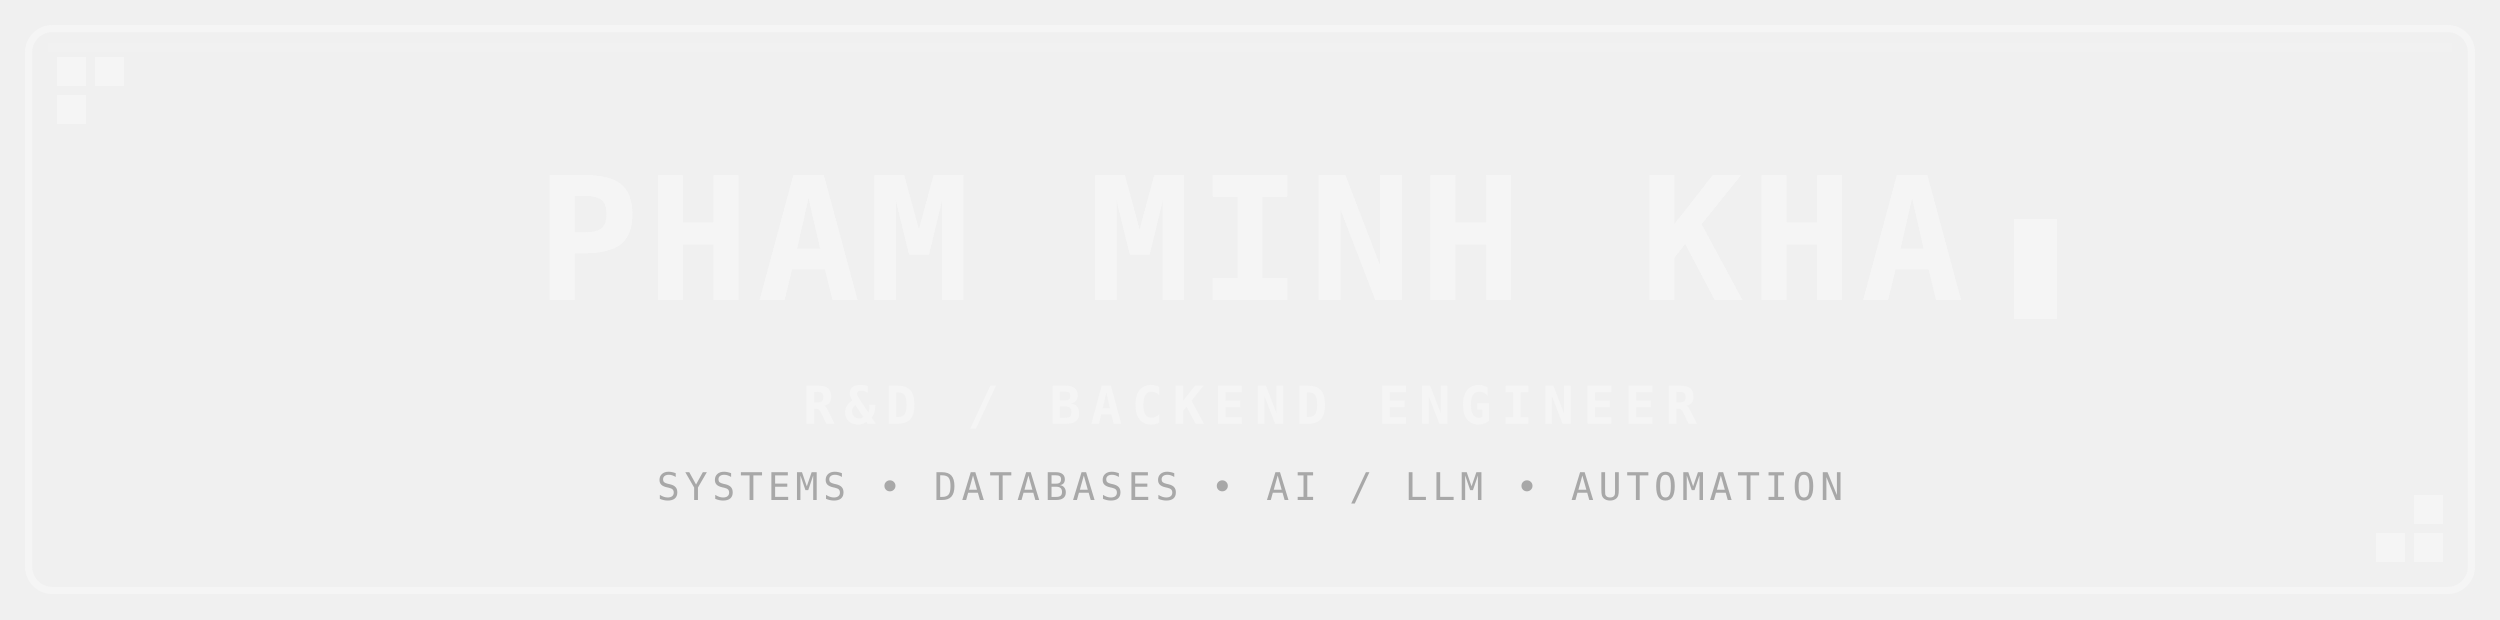
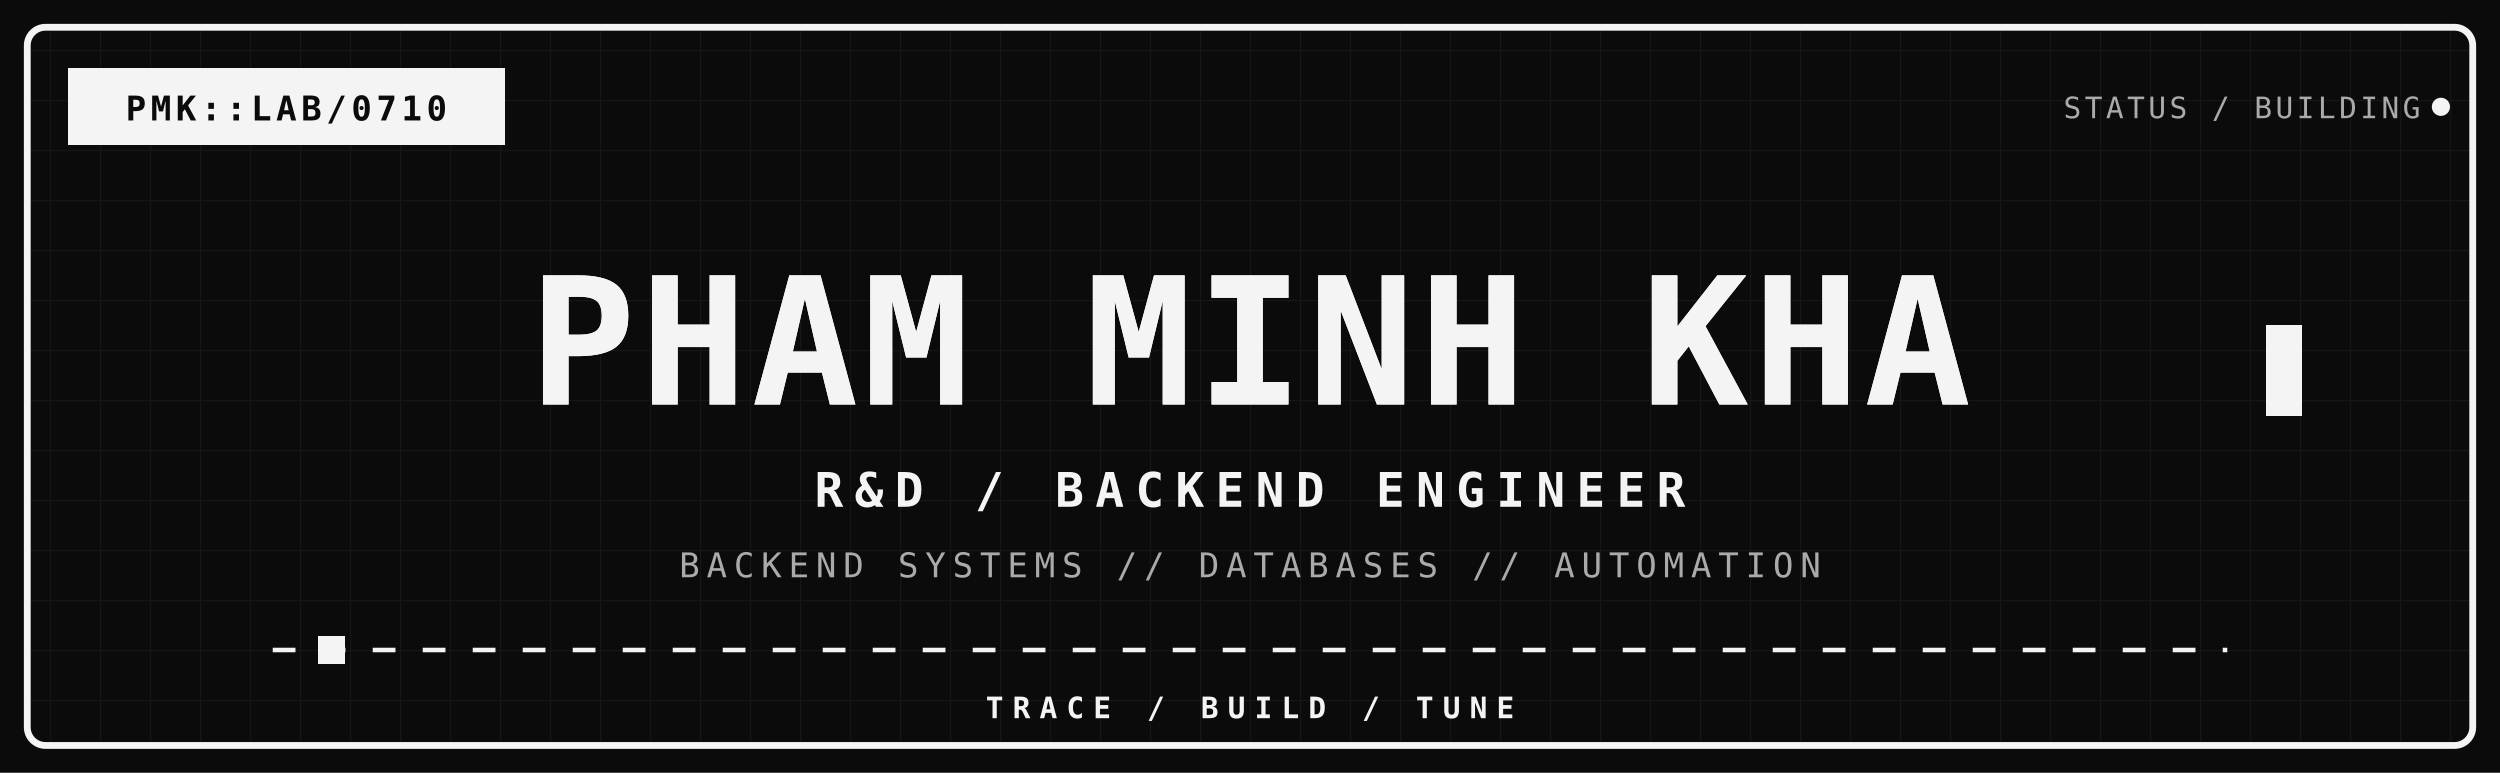
- <svg xmlns="http://www.w3.org/2000/svg" width="1050" height="260" viewBox="0 0 1050 260" role="img" aria-label="Pham Minh Kha animated pixel hero">
+ <svg xmlns="http://www.w3.org/2000/svg" width="1100" height="340" viewBox="0 0 1100 340" role="img" aria-label="Pham Minh Kha systems lab animated banner">
  <defs>
-     <clipPath id="reveal">
-       <rect x="45" y="48" width="0" height="120">
-         <animate attributeName="width" from="0" to="960" dur="1.7s" begin="0.2s" fill="freeze" />
+     <pattern id="grid" width="22" height="22" patternUnits="userSpaceOnUse">
+       <path d="M22 0H0V22" fill="none" stroke="#fff" stroke-opacity=".05" stroke-width="1" />
+     </pattern>
+     <clipPath id="nameReveal">
+       <rect x="62" y="92" width="0" height="118">
+         <animate attributeName="width" from="0" to="976" dur="1.45s" begin=".25s" fill="freeze" />
      </rect>
    </clipPath>
-     <filter id="shadow" x="-10%" y="-10%" width="120%" height="120%">
-       <feDropShadow dx="5" dy="5" stdDeviation="0" flood-color="#fff" flood-opacity="0.08" />
-     </filter>
  </defs>
  <style>
-     .ink{fill:#f5f5f5}.muted{fill:#a8a8a8}.line{stroke:#f5f5f5}.pixel{shape-rendering:crispEdges}
-     .glitchA{animation:gA 5.2s steps(1,end) infinite}.glitchB{animation:gB 6.1s steps(1,end) infinite}.cursor{animation:blink .8s steps(1,end) infinite}.scan{animation:scan 4.2s linear infinite}
-     @keyframes blink{0%,48%{opacity:1}49%,100%{opacity:0}}
-     @keyframes gA{0%,91%,100%{transform:translate(0,0);opacity:0}92%{transform:translate(-6px,2px);opacity:.16}94%{transform:translate(4px,-1px);opacity:.10}96%{opacity:0}}
-     @keyframes gB{0%,86%,100%{transform:translate(0,0);opacity:0}87%{transform:translate(5px,-2px);opacity:.12}89%{transform:translate(-3px,1px);opacity:.08}91%{opacity:0}}
-     @keyframes scan{0%{transform:translateY(-40px)}100%{transform:translateY(300px)}}
+     .ink{fill:#f4f4f4}.muted{fill:#aaa}.line{stroke:#f4f4f4}.mono{font-family:ui-monospace,SFMono-Regular,Menlo,Consolas,monospace}.pixel{shape-rendering:crispEdges}
+     .blink{animation:blink .82s steps(1,end) infinite}.glitch1{animation:g1 6.4s steps(1,end) infinite}.glitch2{animation:g2 7.1s steps(1,end) infinite}.dash{stroke-dasharray:10 12;animation:flow 2.2s linear infinite}.p1{animation:p1 4s linear infinite}.p2{animation:p2 4s linear 1.1s infinite}.p3{animation:p3 4s linear 2.2s infinite}.pulse{animation:pulse 1.6s ease-in-out infinite}
+     @keyframes blink{0%,48%{opacity:1}49%,100%{opacity:0}}@keyframes flow{to{stroke-dashoffset:-44}}@keyframes pulse{0%,100%{opacity:.25}50%{opacity:1}}
+     @keyframes p1{0%{transform:translateX(0)}100%{transform:translateX(760px)}}@keyframes p2{0%{transform:translateX(0)}100%{transform:translateX(760px)}}@keyframes p3{0%{transform:translateX(0)}100%{transform:translateX(760px)}}
+     @keyframes g1{0%,92%,100%{transform:translate(0);opacity:0}93%{transform:translate(-7px,2px);opacity:.15}95%{transform:translate(5px,-1px);opacity:.09}97%{opacity:0}}@keyframes g2{0%,86%,100%{transform:translate(0);opacity:0}87%{transform:translate(6px,-2px);opacity:.11}89%{transform:translate(-4px,1px);opacity:.07}91%{opacity:0}}
  </style>
-   <rect width="1050" height="260" fill="transparent" />
-   <rect x="12" y="12" width="1026" height="236" rx="10" fill="none" class="line" stroke-width="3" />
-   <g class="pixel ink">
-     <rect x="24" y="24" width="12" height="12" />
-     <rect x="40" y="24" width="12" height="12" />
-     <rect x="24" y="40" width="12" height="12" />
-     <rect x="1014" y="208" width="12" height="12" />
-     <rect x="998" y="224" width="12" height="12" />
-     <rect x="1014" y="224" width="12" height="12" />
+   <rect width="1100" height="340" fill="#0b0b0b" />
+   <rect x="12" y="12" width="1076" height="316" rx="8" fill="url(#grid)" stroke="#f4f4f4" stroke-width="3" />
+   <rect x="30" y="30" width="192" height="34" fill="#f4f4f4" class="pixel" />
+   <text x="126" y="53" text-anchor="middle" fill="#0b0b0b" class="mono" font-size="15" font-weight="800" letter-spacing="2">PMK::LAB/0710</text>
+   <text x="1065" y="52" text-anchor="end" class="mono muted" font-size="13" letter-spacing="1.5">STATUS / BUILDING</text>
+   <circle cx="1074" cy="47" r="4" class="ink pulse" />
+   <g clip-path="url(#nameReveal)">
+     <text x="550" y="178" text-anchor="middle" class="mono ink" font-size="78" font-weight="950" letter-spacing="2">PHAM MINH KHA</text>
  </g>
-   <g clip-path="url(#reveal)" filter="url(#shadow)">
-     <text x="525" y="126" text-anchor="middle" class="ink pixel" font-family="monospace" font-weight="900" font-size="72" letter-spacing="3">PHAM MINH KHA</text>
+   <text x="550" y="178" text-anchor="middle" class="mono ink glitch1" font-size="78" font-weight="950" letter-spacing="2">PHAM MINH KHA</text>
+   <text x="550" y="178" text-anchor="middle" class="mono ink glitch2" font-size="78" font-weight="950" letter-spacing="2">PHAM MINH KHA</text>
+   <text x="550" y="223" text-anchor="middle" class="mono ink" font-size="21" font-weight="800" letter-spacing="5">R&amp;D / BACKEND ENGINEER</text>
+   <text x="550" y="254" text-anchor="middle" class="mono muted" font-size="15" letter-spacing="3">BACKEND SYSTEMS  //  DATABASES  //  AUTOMATION</text>
+   <line x1="120" y1="286" x2="980" y2="286" class="line dash" stroke-width="2" />
+   <g class="ink pixel">
+     <rect x="140" y="280" width="12" height="12" class="p1" />
+     <rect x="140" y="280" width="12" height="12" class="p2" />
+     <rect x="140" y="280" width="12" height="12" class="p3" />
  </g>
-   <text x="525" y="126" text-anchor="middle" class="ink glitchA" font-family="monospace" font-weight="900" font-size="72" letter-spacing="3">PHAM MINH KHA</text>
-   <text x="525" y="126" text-anchor="middle" class="ink glitchB" font-family="monospace" font-weight="900" font-size="72" letter-spacing="3">PHAM MINH KHA</text>
-   <text x="525" y="178" text-anchor="middle" class="ink" font-family="monospace" font-weight="700" font-size="22" letter-spacing="4">R&amp;D / BACKEND ENGINEER</text>
-   <text x="525" y="210" text-anchor="middle" class="muted" font-family="monospace" font-size="16" letter-spacing="2">SYSTEMS • DATABASES • AI / LLM • AUTOMATION</text>
-   <rect x="846" y="92" width="18" height="42" class="ink cursor pixel" />
-   <rect x="20" y="18" width="1010" height="4" fill="#fff" opacity=".04" class="scan" />
+   <text x="550" y="316" text-anchor="middle" class="mono ink" font-size="13" font-weight="700" letter-spacing="4">TRACE  /  BUILD  /  TUNE</text>
+   <rect x="997" y="143" width="16" height="40" class="ink blink pixel" />
</svg>
